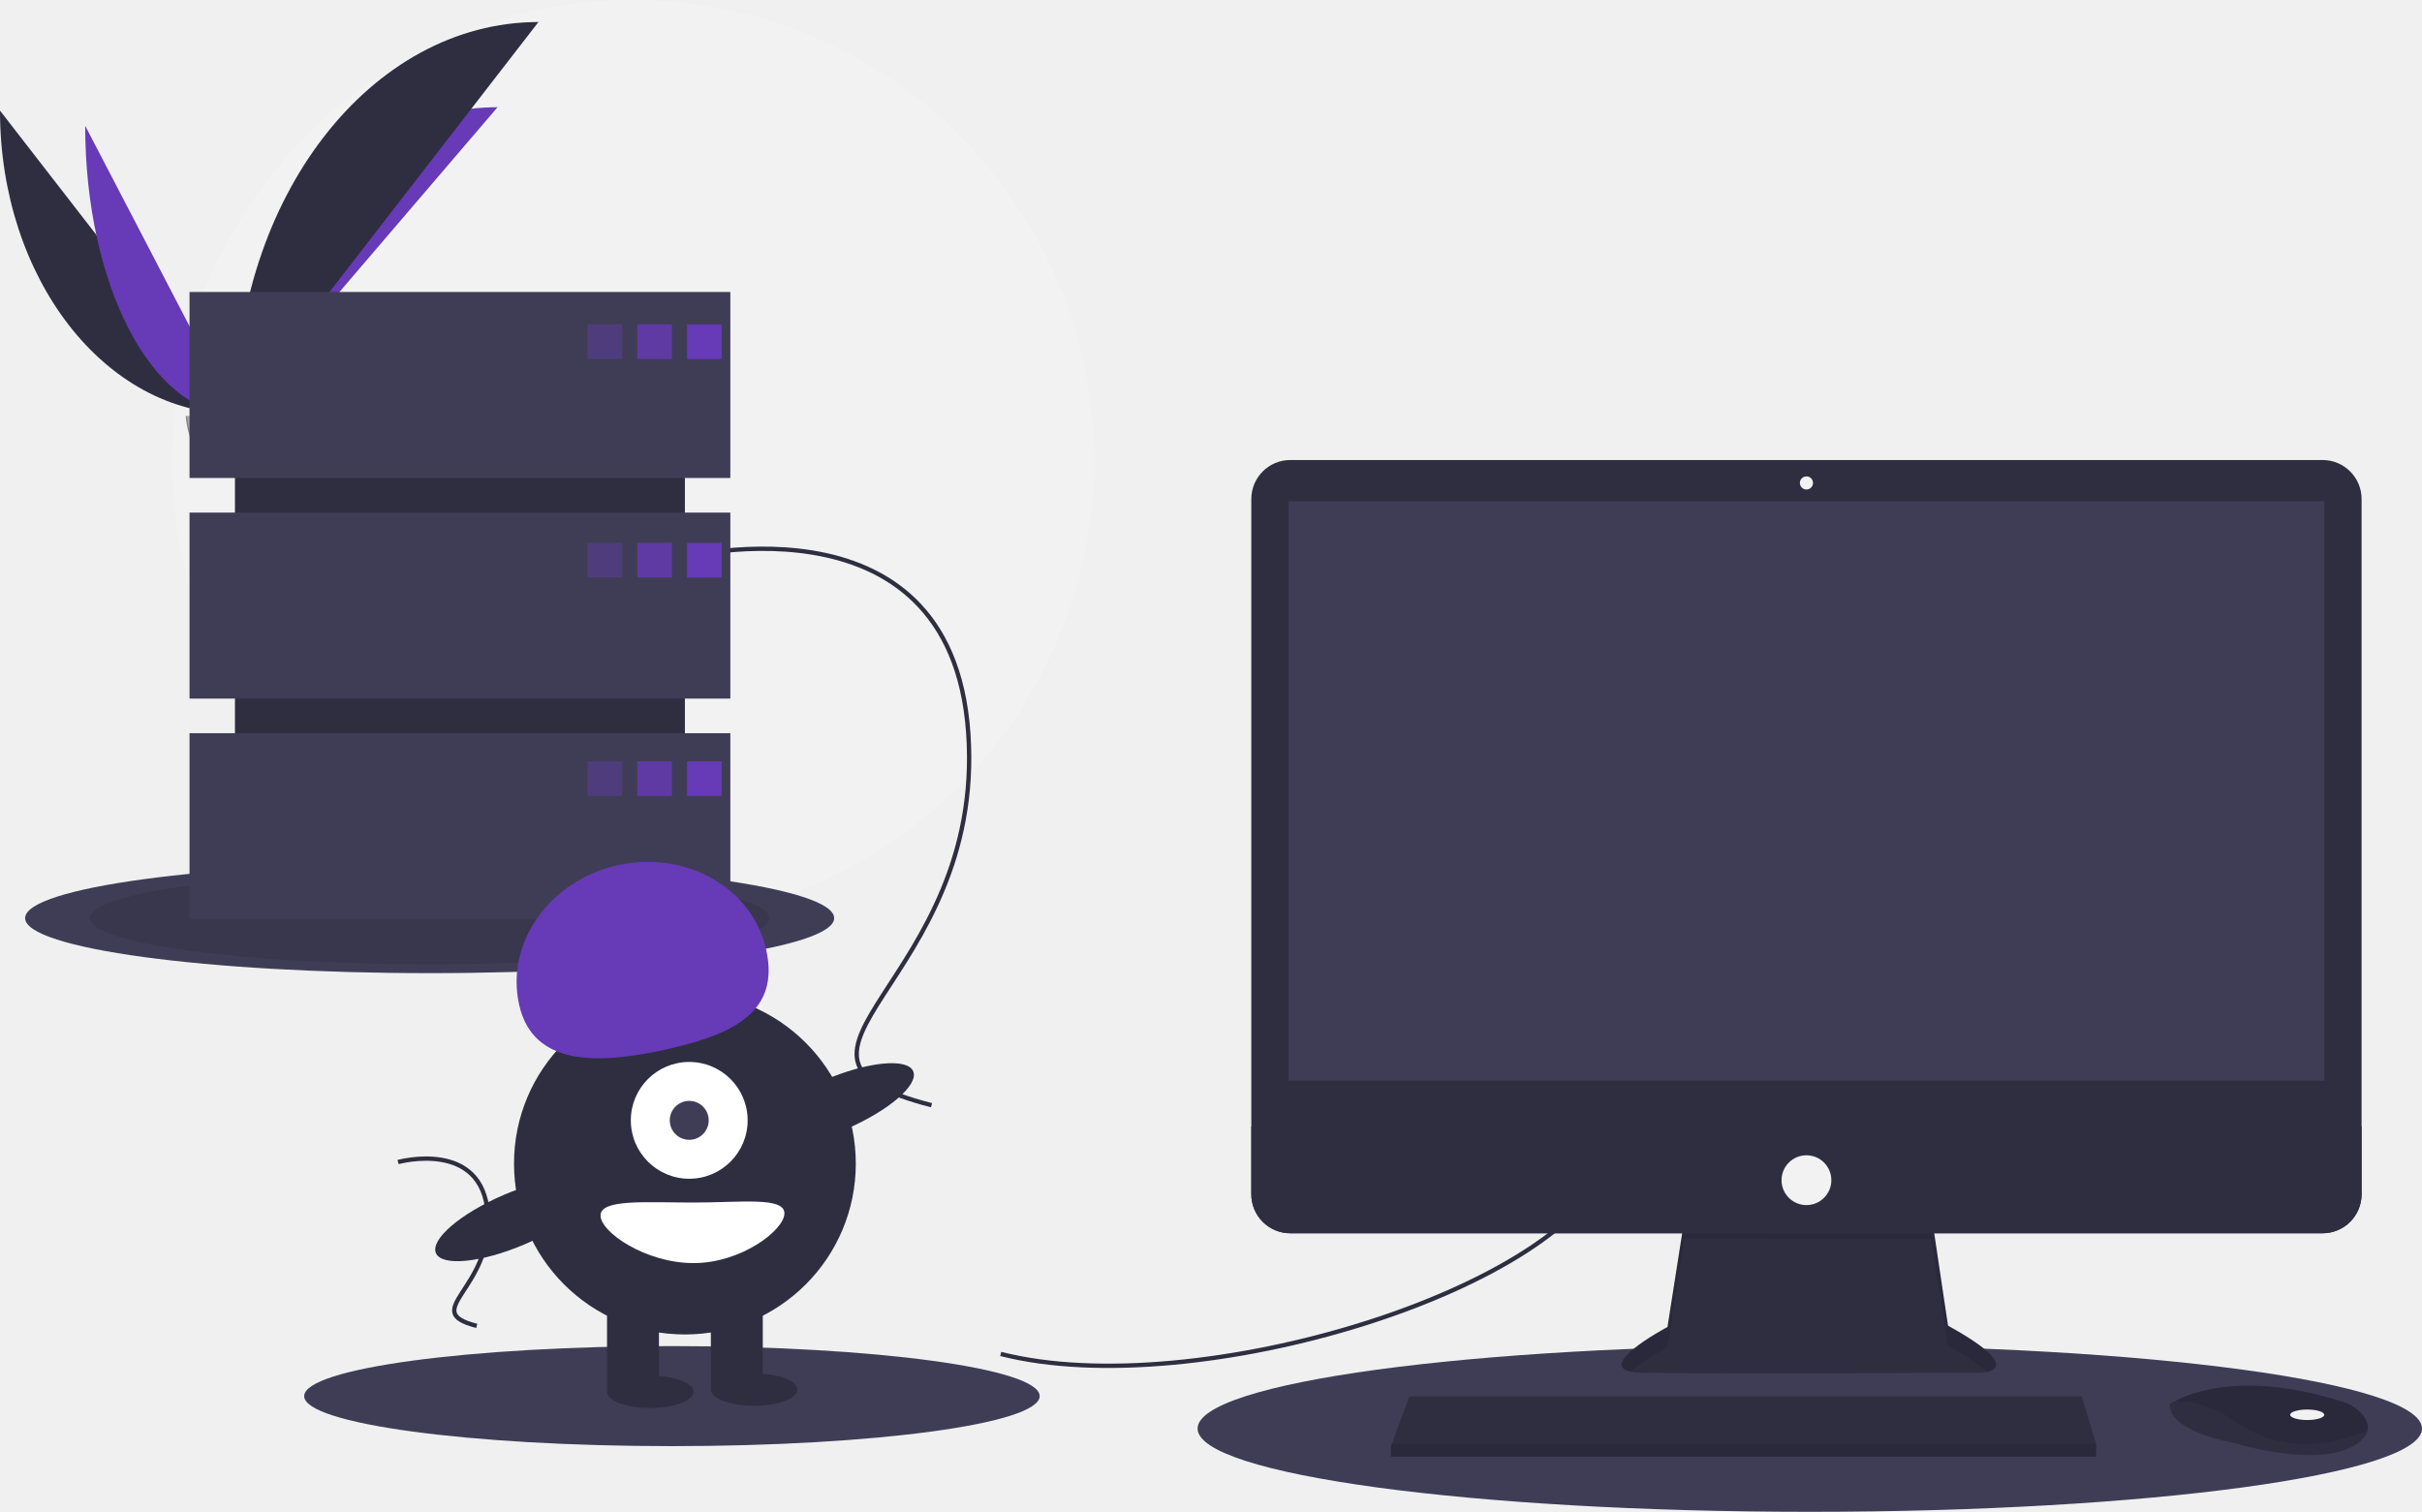
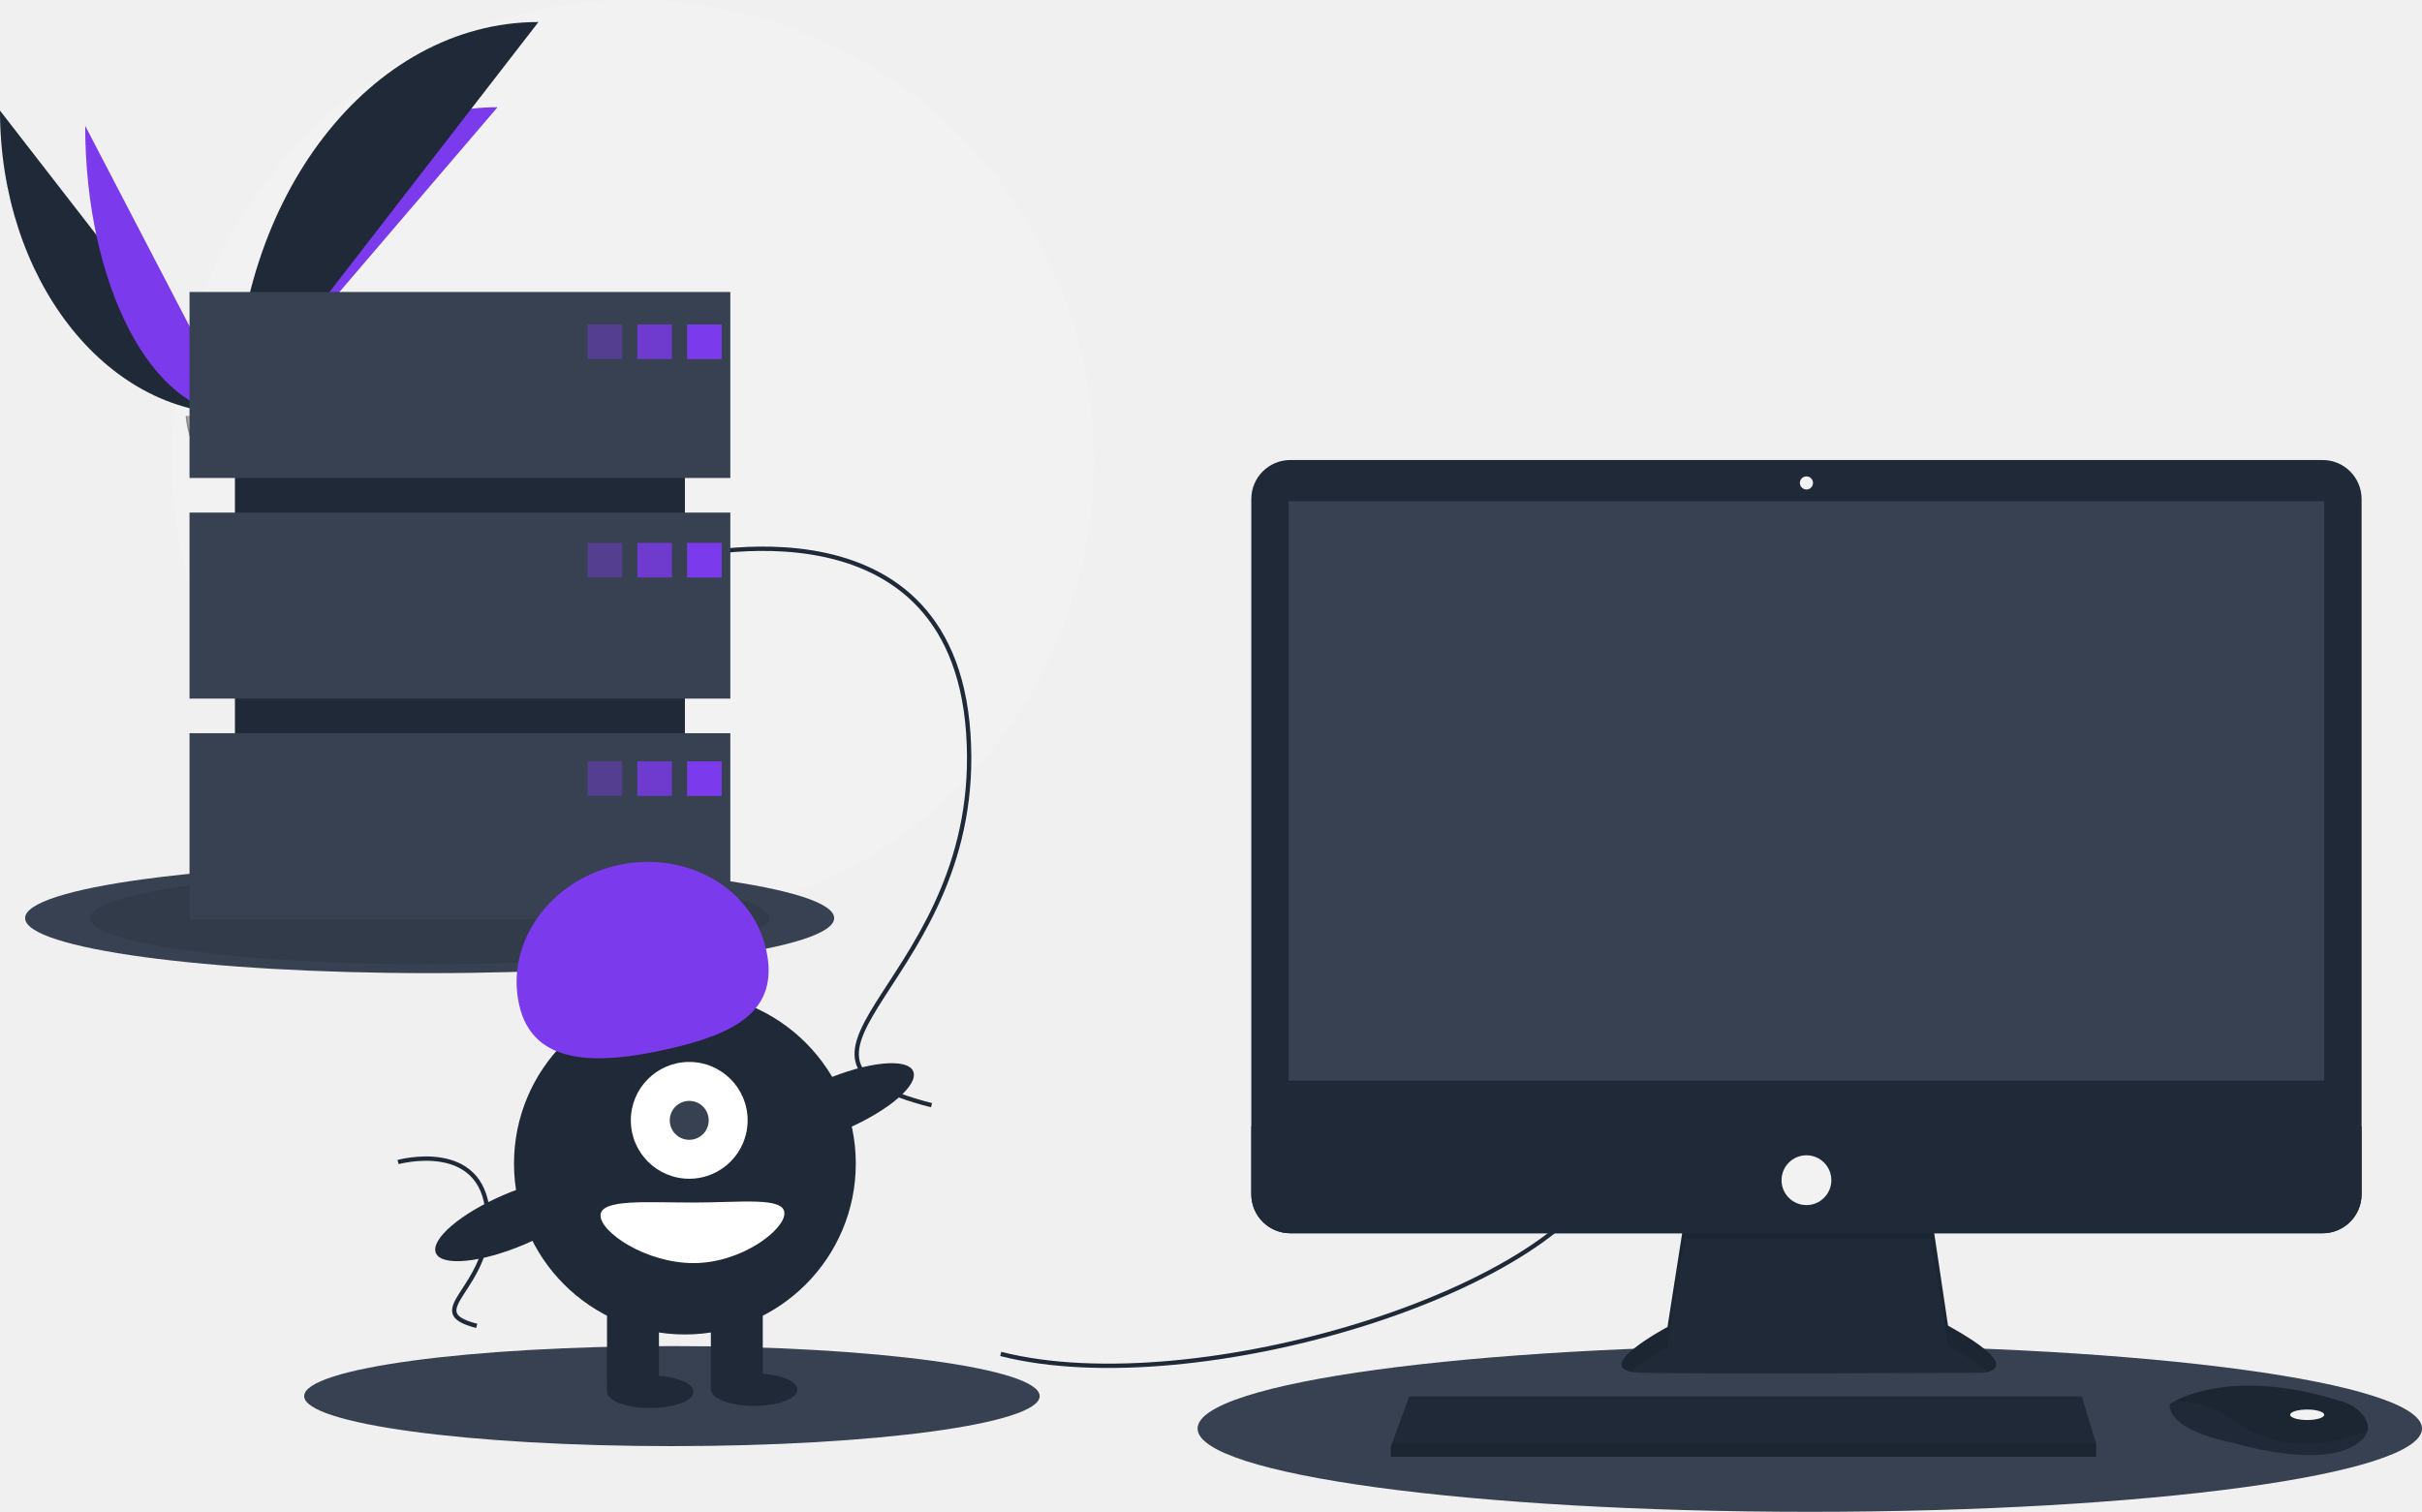
<svg xmlns="http://www.w3.org/2000/svg" data-name="Layer 1" width="1119.609" height="699" viewBox="0 0 1119.609 699">
  <circle cx="292.609" cy="213" r="213" fill="#f2f2f2" />
-   <path d="M31.391,151.642c0,77.498,48.618,140.208,108.701,140.208" transform="translate(-31.39089 -100.5)" fill="#2f2e41" />
-   <path d="M140.092,291.851c0-78.369,54.255-141.784,121.304-141.784" transform="translate(-31.39089 -100.5)" fill="#673ab7" />
-   <path d="M70.775,158.668c0,73.615,31.003,133.183,69.316,133.183" transform="translate(-31.39089 -100.5)" fill="#673ab7" />
-   <path d="M140.092,291.851c0-100.138,62.71-181.168,140.208-181.168" transform="translate(-31.39089 -100.5)" fill="#2f2e41" />
+   <path d="M31.391,151.642c0,77.498,48.618,140.208,108.701,140.208" transform="translate(-31.39089 -100.5)" fill="#1f2937" />
+   <path d="M140.092,291.851c0-78.369,54.255-141.784,121.304-141.784" transform="translate(-31.39089 -100.5)" fill="#7c3aed" />
+   <path d="M70.775,158.668c0,73.615,31.003,133.183,69.316,133.183" transform="translate(-31.39089 -100.5)" fill="#7c3aed" />
+   <path d="M140.092,291.851c0-100.138,62.71-181.168,140.208-181.168" transform="translate(-31.39089 -100.5)" fill="#1f2937" />
  <path d="M117.224,292.839s15.416-.475,20.061-3.783,23.713-7.258,24.866-1.953,23.167,26.388,5.763,26.529-40.439-2.711-45.076-5.535S117.224,292.839,117.224,292.839Z" transform="translate(-31.39089 -100.5)" fill="#a8a8a8" />
  <path d="M168.224,311.785c-17.404.14-40.439-2.711-45.076-5.535-3.531-2.151-4.938-9.869-5.409-13.43-.326.014-.515.02-.515.02s.976,12.433,5.613,15.257,27.672,5.676,45.076,5.535c5.024-.041,6.759-1.828,6.664-4.475C173.879,310.756,171.963,311.755,168.224,311.785Z" transform="translate(-31.39089 -100.5)" opacity="0.2" />
-   <ellipse cx="198.609" cy="424.5" rx="187" ry="25.44" fill="#3f3d56" />
+   <ellipse cx="198.609" cy="424.5" rx="187" ry="25.44" fill="#374151" />
  <ellipse cx="198.609" cy="424.5" rx="157" ry="21.359" opacity="0.1" />
-   <ellipse cx="836.609" cy="660.5" rx="283" ry="38.5" fill="#3f3d56" />
-   <ellipse cx="310.609" cy="645.5" rx="170" ry="23.127" fill="#3f3d56" />
-   <path d="M494,726.5c90,23,263-30,282-90" transform="translate(-31.39089 -100.5)" fill="none" stroke="#2f2e41" stroke-miterlimit="10" stroke-width="2" />
-   <path d="M341,359.5s130-36,138,80-107,149-17,172" transform="translate(-31.39089 -100.5)" fill="none" stroke="#2f2e41" stroke-miterlimit="10" stroke-width="2" />
-   <path d="M215.402,637.783s39.072-10.82,41.477,24.044-32.16,44.783-5.109,51.696" transform="translate(-31.39089 -100.5)" fill="none" stroke="#2f2e41" stroke-miterlimit="10" stroke-width="2" />
-   <path d="M810.096,663.74,802.218,714.035s-38.782,20.603-11.513,21.209,155.733,0,155.733,0,24.845,0-14.543-21.815l-7.878-52.719Z" transform="translate(-31.39089 -100.5)" fill="#2f2e41" />
+   <ellipse cx="836.609" cy="660.5" rx="283" ry="38.5" fill="#374151" />
+   <ellipse cx="310.609" cy="645.5" rx="170" ry="23.127" fill="#374151" />
+   <path d="M494,726.5c90,23,263-30,282-90" transform="translate(-31.39089 -100.5)" fill="none" stroke="#1f2937" stroke-miterlimit="10" stroke-width="2" />
+   <path d="M341,359.5s130-36,138,80-107,149-17,172" transform="translate(-31.39089 -100.5)" fill="none" stroke="#1f2937" stroke-miterlimit="10" stroke-width="2" />
+   <path d="M215.402,637.783s39.072-10.82,41.477,24.044-32.16,44.783-5.109,51.696" transform="translate(-31.39089 -100.5)" fill="none" stroke="#1f2937" stroke-miterlimit="10" stroke-width="2" />
+   <path d="M810.096,663.74,802.218,714.035s-38.782,20.603-11.513,21.209,155.733,0,155.733,0,24.845,0-14.543-21.815l-7.878-52.719Z" transform="translate(-31.39089 -100.5)" fill="#1f2937" />
  <path d="M785.219,734.698c6.193-5.51,16.999-11.252,16.999-11.252l7.878-50.295,113.922.107,7.878,49.582c9.185,5.087,14.875,8.987,18.204,11.978,5.059-1.154,10.587-5.444-18.204-21.389l-7.878-52.719-113.922,3.03L802.218,714.035S769.63,731.35,785.219,734.698Z" transform="translate(-31.39089 -100.5)" opacity="0.1" />
-   <rect x="578.433" y="212.689" width="513.253" height="357.52" rx="18.046" fill="#2f2e41" />
-   <rect x="595.703" y="231.777" width="478.713" height="267.837" fill="#3f3d56" />
+   <rect x="578.433" y="212.689" width="513.253" height="357.52" rx="18.046" fill="#1f2937" />
+   <rect x="595.703" y="231.777" width="478.713" height="267.837" fill="#374151" />
  <circle cx="835.059" cy="223.293" r="3.03" fill="#f2f2f2" />
-   <path d="M1123.077,621.322V652.663a18.043,18.043,0,0,1-18.046,18.046H627.869A18.043,18.043,0,0,1,609.824,652.663V621.322Z" transform="translate(-31.39089 -100.5)" fill="#2f2e41" />
-   <polygon points="968.978 667.466 968.978 673.526 642.968 673.526 642.968 668.678 643.417 667.466 651.452 645.651 962.312 645.651 968.978 667.466" fill="#2f2e41" />
-   <path d="M1125.828,762.034c-.594,2.539-2.836,5.217-7.902,7.75-18.179,9.089-55.143-2.424-55.143-2.424s-28.48-4.848-28.48-17.573a22.725,22.725,0,0,1,2.497-1.485c7.643-4.044,32.984-14.021,77.918.422a18.739,18.739,0,0,1,8.541,5.597C1125.079,756.454,1126.507,759.157,1125.828,762.034Z" transform="translate(-31.39089 -100.5)" fill="#2f2e41" />
+   <path d="M1123.077,621.322V652.663a18.043,18.043,0,0,1-18.046,18.046H627.869A18.043,18.043,0,0,1,609.824,652.663V621.322Z" transform="translate(-31.39089 -100.5)" fill="#1f2937" />
+   <polygon points="968.978 667.466 968.978 673.526 642.968 673.526 642.968 668.678 643.417 667.466 651.452 645.651 962.312 645.651 968.978 667.466" fill="#1f2937" />
+   <path d="M1125.828,762.034c-.594,2.539-2.836,5.217-7.902,7.75-18.179,9.089-55.143-2.424-55.143-2.424s-28.48-4.848-28.48-17.573a22.725,22.725,0,0,1,2.497-1.485c7.643-4.044,32.984-14.021,77.918.422a18.739,18.739,0,0,1,8.541,5.597C1125.079,756.454,1126.507,759.157,1125.828,762.034Z" transform="translate(-31.39089 -100.5)" fill="#1f2937" />
  <path d="M1125.828,762.034c-22.251,8.526-42.084,9.162-62.439-4.975-10.265-7.126-19.591-8.89-26.59-8.756,7.643-4.044,32.984-14.021,77.918.422a18.739,18.739,0,0,1,8.541,5.597C1125.079,756.454,1126.507,759.157,1125.828,762.034Z" transform="translate(-31.39089 -100.5)" opacity="0.1" />
  <ellipse cx="1066.538" cy="654.135" rx="7.878" ry="2.424" fill="#f2f2f2" />
  <circle cx="835.059" cy="545.667" r="11.513" fill="#f2f2f2" />
  <polygon points="968.978 667.466 968.978 673.526 642.968 673.526 642.968 668.678 643.417 667.466 968.978 667.466" opacity="0.1" />
-   <rect x="108.609" y="159" width="208" height="242" fill="#2f2e41" />
-   <rect x="87.609" y="135" width="250" height="86" fill="#3f3d56" />
-   <rect x="87.609" y="237" width="250" height="86" fill="#3f3d56" />
-   <rect x="87.609" y="339" width="250" height="86" fill="#3f3d56" />
-   <rect x="271.609" y="150" width="16" height="16" fill="#673ab7" opacity="0.4" />
-   <rect x="294.609" y="150" width="16" height="16" fill="#673ab7" opacity="0.8" />
-   <rect x="317.609" y="150" width="16" height="16" fill="#673ab7" />
-   <rect x="271.609" y="251" width="16" height="16" fill="#673ab7" opacity="0.4" />
-   <rect x="294.609" y="251" width="16" height="16" fill="#673ab7" opacity="0.8" />
-   <rect x="317.609" y="251" width="16" height="16" fill="#673ab7" />
-   <rect x="271.609" y="352" width="16" height="16" fill="#673ab7" opacity="0.4" />
-   <rect x="294.609" y="352" width="16" height="16" fill="#673ab7" opacity="0.8" />
-   <rect x="317.609" y="352" width="16" height="16" fill="#673ab7" />
-   <circle cx="316.609" cy="538" r="79" fill="#2f2e41" />
-   <rect x="280.609" y="600" width="24" height="43" fill="#2f2e41" />
-   <rect x="328.609" y="600" width="24" height="43" fill="#2f2e41" />
-   <ellipse cx="300.609" cy="643.5" rx="20" ry="7.5" fill="#2f2e41" />
-   <ellipse cx="348.609" cy="642.5" rx="20" ry="7.5" fill="#2f2e41" />
+   <rect x="108.609" y="159" width="208" height="242" fill="#1f2937" />
+   <rect x="87.609" y="135" width="250" height="86" fill="#374151" />
+   <rect x="87.609" y="237" width="250" height="86" fill="#374151" />
+   <rect x="87.609" y="339" width="250" height="86" fill="#374151" />
+   <rect x="271.609" y="150" width="16" height="16" fill="#7c3aed" opacity="0.4" />
+   <rect x="294.609" y="150" width="16" height="16" fill="#7c3aed" opacity="0.8" />
+   <rect x="317.609" y="150" width="16" height="16" fill="#7c3aed" />
+   <rect x="271.609" y="251" width="16" height="16" fill="#7c3aed" opacity="0.4" />
+   <rect x="294.609" y="251" width="16" height="16" fill="#7c3aed" opacity="0.8" />
+   <rect x="317.609" y="251" width="16" height="16" fill="#7c3aed" />
+   <rect x="271.609" y="352" width="16" height="16" fill="#7c3aed" opacity="0.4" />
+   <rect x="294.609" y="352" width="16" height="16" fill="#7c3aed" opacity="0.8" />
+   <rect x="317.609" y="352" width="16" height="16" fill="#7c3aed" />
+   <circle cx="316.609" cy="538" r="79" fill="#1f2937" />
+   <rect x="280.609" y="600" width="24" height="43" fill="#1f2937" />
+   <rect x="328.609" y="600" width="24" height="43" fill="#1f2937" />
+   <ellipse cx="300.609" cy="643.5" rx="20" ry="7.5" fill="#1f2937" />
+   <ellipse cx="348.609" cy="642.5" rx="20" ry="7.5" fill="#1f2937" />
  <circle cx="318.609" cy="518" r="27" fill="#fff" />
-   <circle cx="318.609" cy="518" r="9" fill="#3f3d56" />
-   <path d="M271.367,565.032c-6.379-28.568,14.012-57.434,45.544-64.475s62.265,10.41,68.644,38.978-14.519,39.104-46.051,46.145S277.746,593.6,271.367,565.032Z" transform="translate(-31.39089 -100.5)" fill="#673ab7" />
-   <ellipse cx="417.215" cy="611.344" rx="39.5" ry="12.4" transform="translate(-238.2867 112.9804) rotate(-23.17116)" fill="#2f2e41" />
-   <ellipse cx="269.215" cy="664.344" rx="39.5" ry="12.4" transform="translate(-271.0797 59.02084) rotate(-23.17116)" fill="#2f2e41" />
+   <circle cx="318.609" cy="518" r="9" fill="#374151" />
+   <path d="M271.367,565.032c-6.379-28.568,14.012-57.434,45.544-64.475s62.265,10.41,68.644,38.978-14.519,39.104-46.051,46.145S277.746,593.6,271.367,565.032Z" transform="translate(-31.39089 -100.5)" fill="#7c3aed" />
+   <ellipse cx="417.215" cy="611.344" rx="39.5" ry="12.4" transform="translate(-238.2867 112.9804) rotate(-23.17116)" fill="#1f2937" />
+   <ellipse cx="269.215" cy="664.344" rx="39.5" ry="12.4" transform="translate(-271.0797 59.02084) rotate(-23.17116)" fill="#1f2937" />
  <path d="M394,661.5c0,7.732-19.909,23-42,23s-43-14.268-43-22,20.909-6,43-6S394,653.768,394,661.5Z" transform="translate(-31.39089 -100.5)" fill="#fff" />
</svg>
